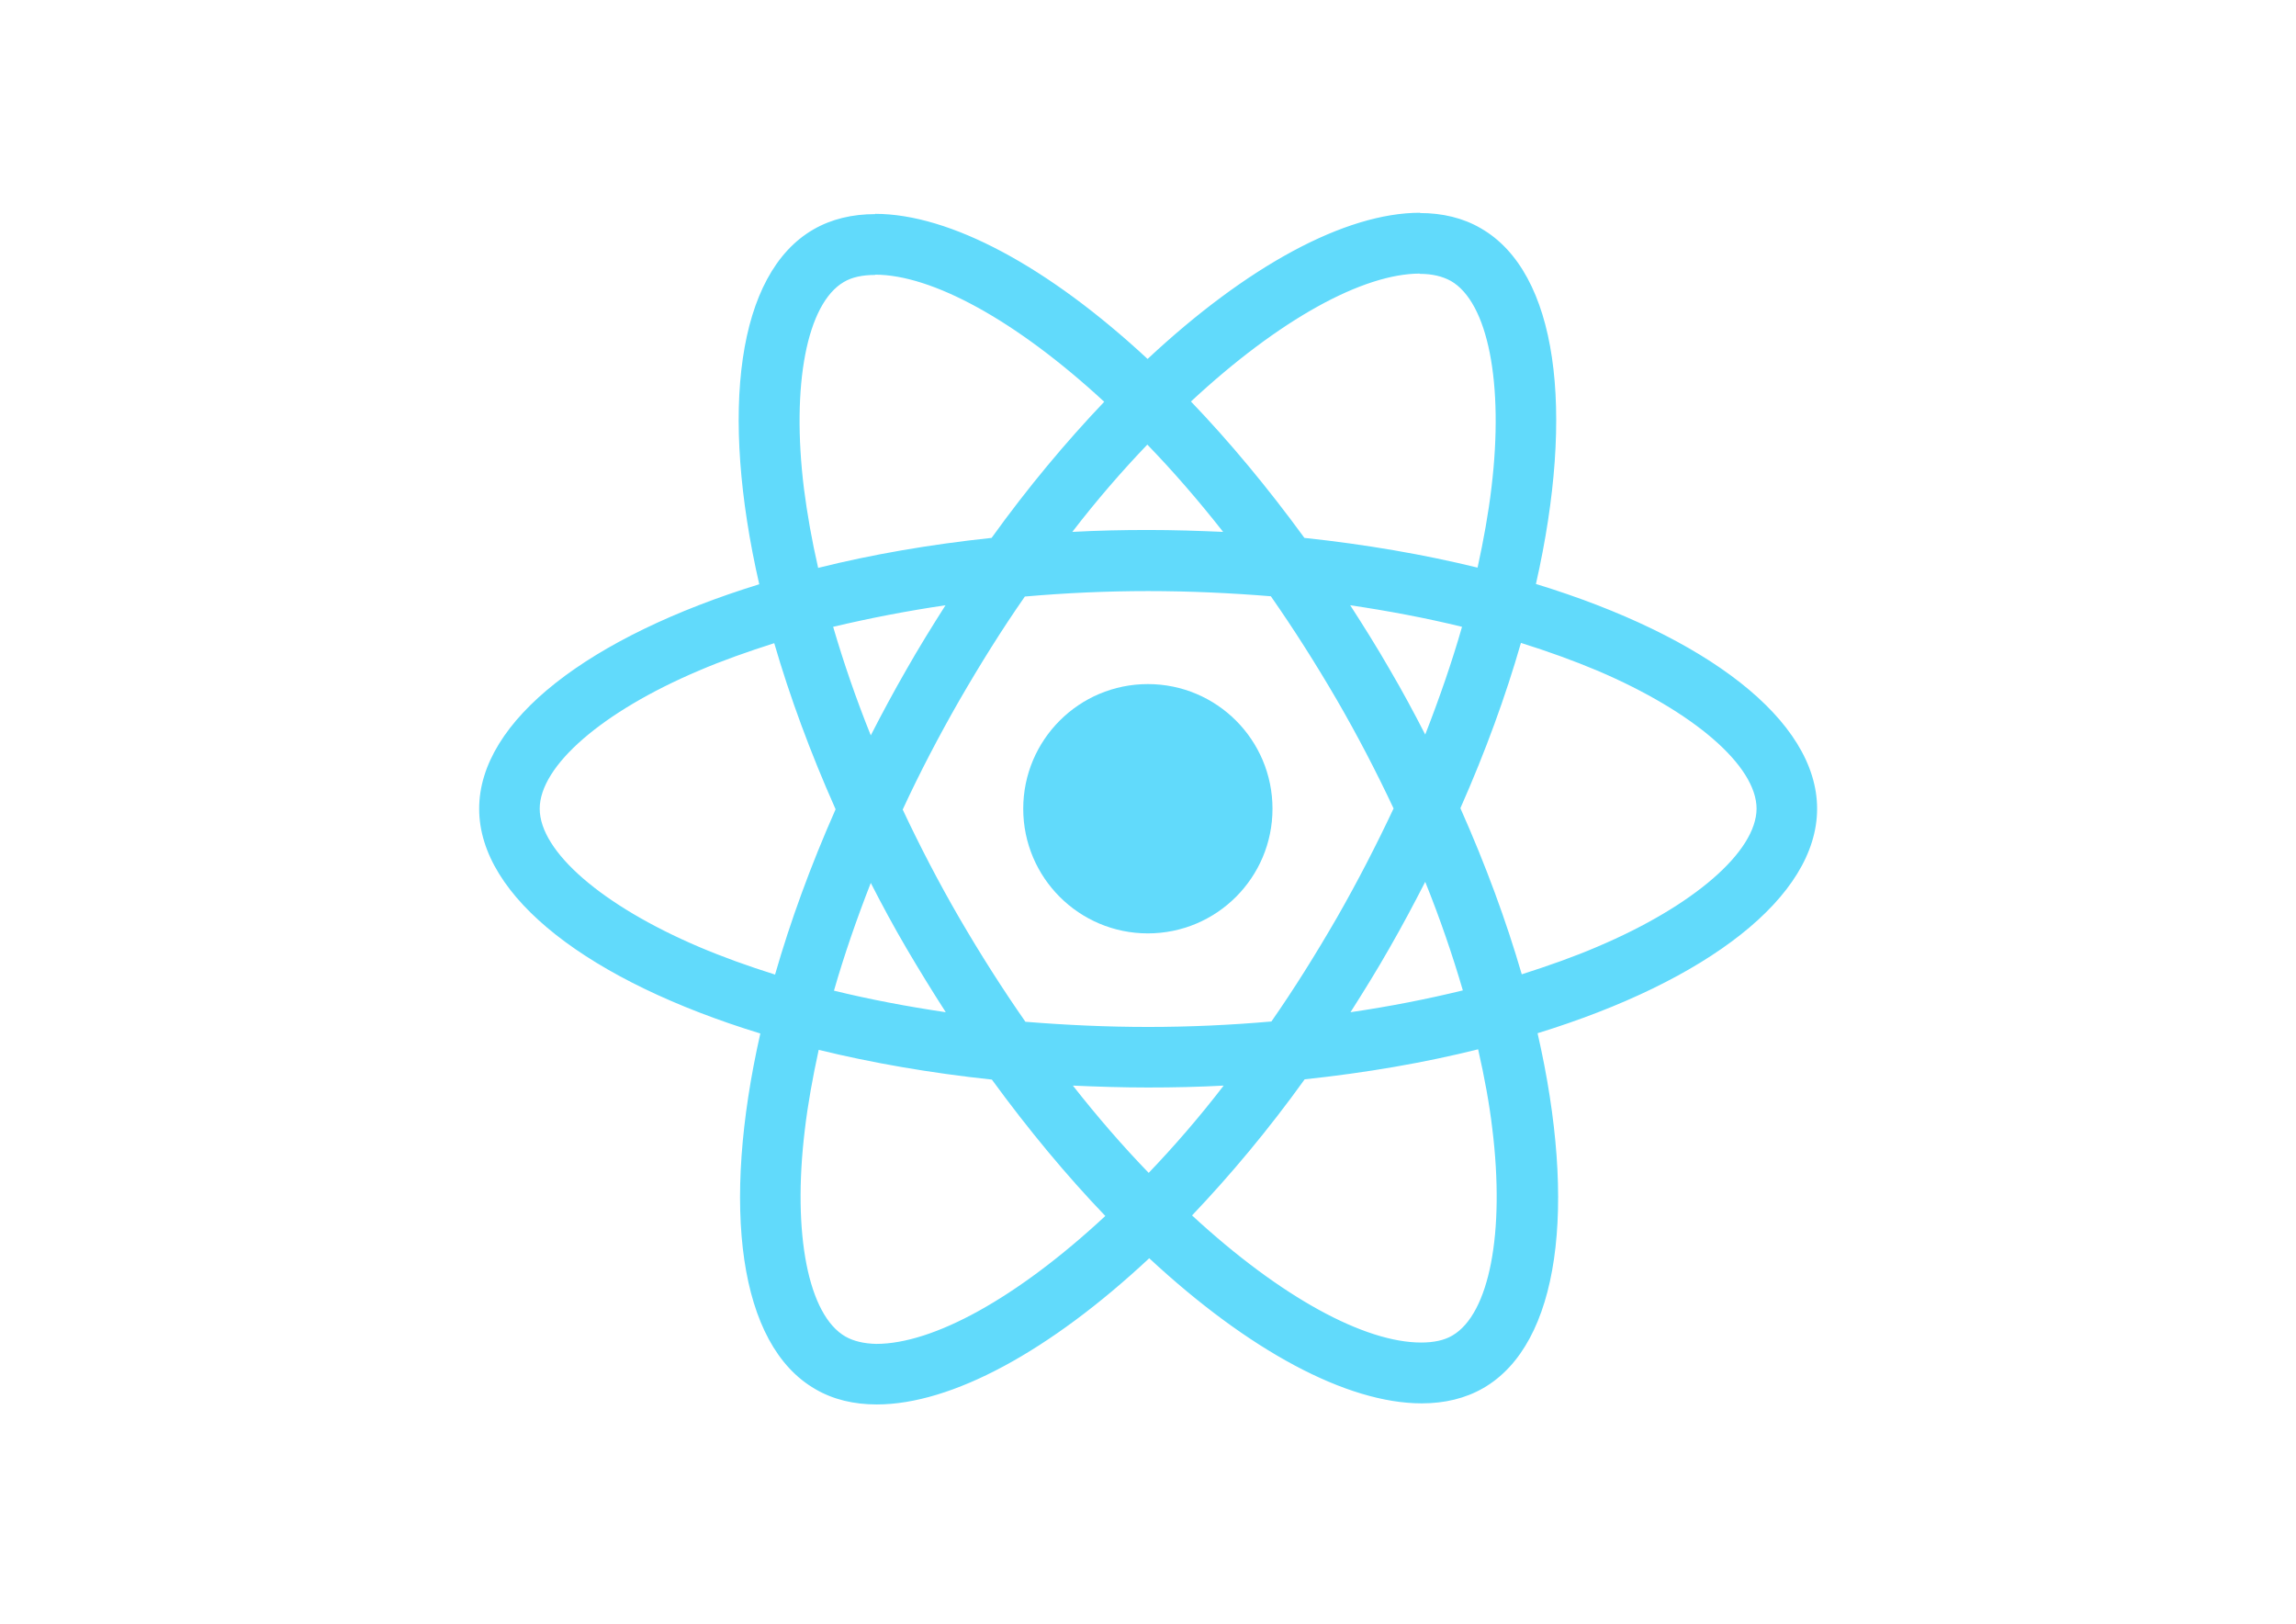
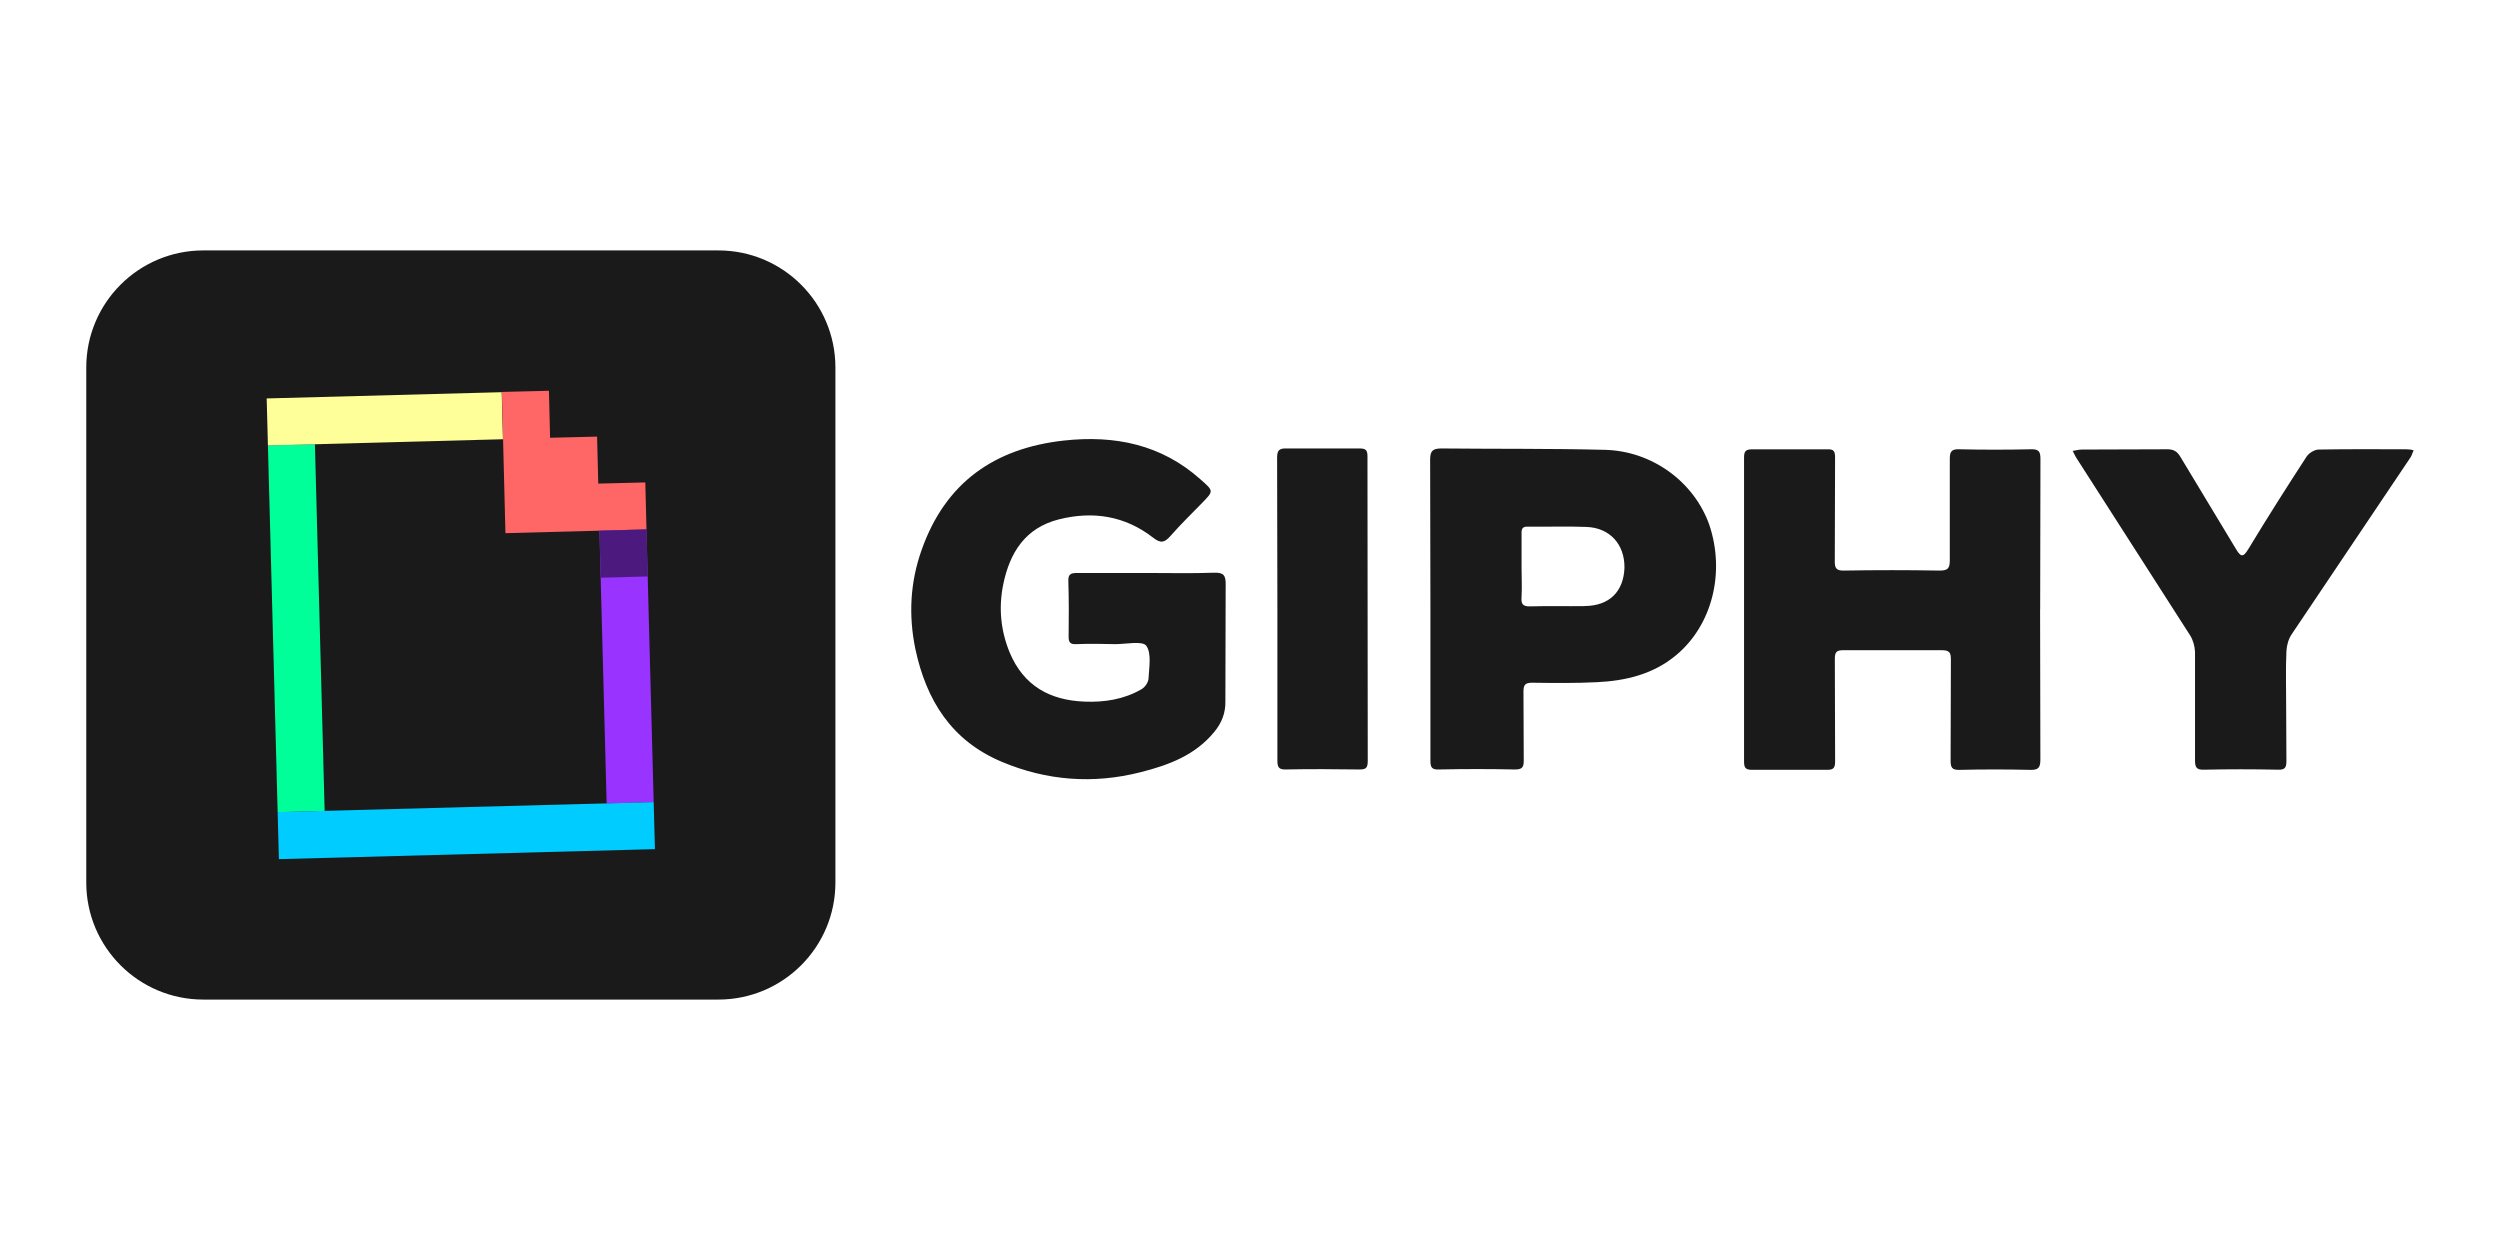
- <svg xmlns="http://www.w3.org/2000/svg" viewBox="0 0 841.9 595.3">
-   <g fill="#61DAFB">
-     <path d="M666.3 296.5c0-32.5-40.7-63.3-103.1-82.4 14.4-63.6 8-114.2-20.2-130.4-6.5-3.8-14.1-5.6-22.4-5.6v22.3c4.6 0 8.3.9 11.4 2.6 13.6 7.8 19.5 37.5 14.9 75.7-1.1 9.4-2.9 19.3-5.1 29.4-19.6-4.8-41-8.5-63.5-10.9-13.5-18.5-27.5-35.3-41.6-50 32.6-30.3 63.2-46.9 84-46.9V78c-27.5 0-63.5 19.6-99.9 53.6-36.4-33.8-72.4-53.2-99.9-53.2v22.3c20.7 0 51.4 16.5 84 46.6-14 14.7-28 31.4-41.3 49.9-22.6 2.4-44 6.1-63.6 11-2.3-10-4-19.7-5.2-29-4.7-38.2 1.1-67.9 14.6-75.8 3-1.8 6.9-2.6 11.5-2.6V78.5c-8.4 0-16 1.8-22.6 5.6-28.1 16.2-34.4 66.7-19.9 130.1-62.2 19.2-102.7 49.9-102.7 82.3 0 32.5 40.7 63.3 103.1 82.4-14.4 63.6-8 114.2 20.2 130.4 6.5 3.8 14.1 5.6 22.5 5.6 27.5 0 63.5-19.6 99.9-53.6 36.4 33.8 72.4 53.2 99.9 53.2 8.4 0 16-1.8 22.6-5.6 28.1-16.2 34.4-66.7 19.9-130.1 62-19.1 102.5-49.9 102.5-82.3zm-130.2-66.7c-3.7 12.9-8.3 26.2-13.5 39.5-4.1-8-8.4-16-13.1-24-4.6-8-9.5-15.8-14.4-23.4 14.2 2.1 27.9 4.7 41 7.9zm-45.8 106.5c-7.8 13.5-15.8 26.3-24.1 38.2-14.9 1.3-30 2-45.2 2-15.1 0-30.2-.7-45-1.9-8.3-11.9-16.4-24.6-24.2-38-7.6-13.1-14.5-26.4-20.8-39.8 6.2-13.4 13.2-26.8 20.7-39.9 7.8-13.5 15.8-26.3 24.1-38.2 14.9-1.3 30-2 45.2-2 15.1 0 30.2.7 45 1.9 8.3 11.9 16.4 24.6 24.2 38 7.6 13.1 14.5 26.4 20.8 39.8-6.3 13.4-13.2 26.8-20.7 39.9zm32.3-13c5.4 13.4 10 26.8 13.8 39.8-13.1 3.2-26.9 5.9-41.2 8 4.9-7.7 9.8-15.6 14.4-23.7 4.6-8 8.9-16.1 13-24.1zM421.2 430c-9.3-9.6-18.6-20.3-27.8-32 9 .4 18.2.7 27.5.7 9.4 0 18.7-.2 27.8-.7-9 11.7-18.3 22.4-27.5 32zm-74.4-58.9c-14.2-2.1-27.9-4.7-41-7.9 3.7-12.9 8.3-26.2 13.5-39.5 4.1 8 8.4 16 13.1 24 4.7 8 9.5 15.8 14.4 23.4zM420.7 163c9.3 9.6 18.6 20.3 27.8 32-9-.4-18.2-.7-27.5-.7-9.4 0-18.7.2-27.8.7 9-11.7 18.3-22.4 27.5-32zm-74 58.9c-4.9 7.7-9.8 15.6-14.4 23.7-4.6 8-8.9 16-13 24-5.4-13.4-10-26.8-13.8-39.8 13.1-3.1 26.9-5.8 41.2-7.9zm-90.5 125.2c-35.4-15.1-58.3-34.9-58.3-50.6 0-15.7 22.9-35.6 58.3-50.6 8.6-3.7 18-7 27.7-10.1 5.7 19.6 13.2 40 22.5 60.9-9.2 20.8-16.6 41.1-22.2 60.6-9.9-3.1-19.3-6.5-28-10.2zM310 490c-13.6-7.8-19.5-37.5-14.9-75.7 1.1-9.4 2.9-19.3 5.1-29.4 19.6 4.8 41 8.5 63.5 10.9 13.5 18.5 27.5 35.3 41.6 50-32.6 30.3-63.2 46.9-84 46.9-4.5-.1-8.3-1-11.3-2.7zm237.2-76.2c4.7 38.2-1.1 67.9-14.6 75.8-3 1.8-6.9 2.6-11.5 2.6-20.7 0-51.4-16.5-84-46.6 14-14.7 28-31.4 41.3-49.9 22.6-2.4 44-6.1 63.6-11 2.3 10.1 4.1 19.8 5.2 29.1zm38.5-66.7c-8.6 3.7-18 7-27.7 10.1-5.7-19.6-13.2-40-22.5-60.9 9.2-20.8 16.6-41.1 22.2-60.6 9.9 3.1 19.3 6.5 28.1 10.2 35.4 15.1 58.3 34.9 58.3 50.6-.1 15.7-23 35.6-58.4 50.6zM320.8 78.4z" />
-     <circle cx="420.9" cy="296.5" r="45.7" />
-     <path d="M520.5 78.1z" />
+ <svg xmlns="http://www.w3.org/2000/svg" width="120" height="60">
+   <g transform="matrix(.280932 0 0 .280932 66.15524 51.17942)">
+     <rect rx="20" height="128" width="128" x="-220.746" y="-139.39" fill="#1a1a1a" />
+     <path d="M-189.707-106.067l8.027-.213 1.663 62.658-8.027.213z" fill="#0f9" />
+     <path d="M-133.07-91.5l8.037-.213 1.236 46.594-8.037.213z" fill="#93f" />
+     <path d="M-188.045-43.424l64.247-1.705.213 8.037-64.247 1.705z" fill="#0cf" />
+     <path d="M-189.92-114.1l40.156-1.066.213 8.037-40.156 1.066z" fill="#ff9" />
+     <path d="M-149.126-91.08l24.1-.64-.2-8.03-8.04.2-.2-8.03-8.03.2-.2-8.03-8.04.2z" fill="#f66" />
+     <path d="M-133.06-91.506l8.037-.213.213 8.037-8.037.213z" fill="#4c197f" />
+     <path d="M-26.06-82.268c0-1.543-.28-2.104-1.964-2.057-3.834.14-7.622.047-11.456.047h-12.017c-1.03 0-1.496.234-1.45 1.356.094 3.18.094 6.36.047 9.54 0 .982.28 1.3 1.3 1.263 2.244-.094 4.442-.047 6.687 0 1.824 0 4.63-.608 5.284.28.935 1.3.468 3.74.374 5.658-.047.608-.608 1.45-1.216 1.777-2.993 1.73-6.313 2.244-9.726 2.104-5.94-.234-10.38-2.712-12.766-8.37-1.543-3.74-1.917-7.622-1.122-11.597 1.122-5.518 3.788-9.726 9.54-11.176 5.798-1.45 11.27-.608 16.085 3.133 1.356 1.075 2 .795 2.993-.327 1.683-1.917 3.507-3.694 5.284-5.518 2.104-2.15 2.104-2.104-.187-4.115-6.687-5.985-14.683-7.575-23.287-6.64-11.877 1.3-20.294 7.154-24.362 18.704-1.964 5.518-2.244 11.176-1.075 16.88 1.87 8.8 6.172 15.7 14.776 19.312 7.67 3.226 15.618 3.834 23.707 1.777 4.816-1.216 9.352-2.9 12.625-6.92 1.263-1.543 1.917-3.226 1.87-5.237l.047-19.873zm139.158 4.208l.047-25.625c0-1.263-.187-1.777-1.637-1.73a266.1 266.1 0 0 1-12.25 0c-1.263-.047-1.6.374-1.6 1.6v17.395c0 1.496-.468 1.73-1.824 1.73a469.23 469.23 0 0 0-16.226 0c-1.403.047-1.637-.468-1.6-1.73l.047-17.582c0-1.03-.187-1.45-1.3-1.403H63.953c-1.03 0-1.45.187-1.45 1.356v51.997c0 1.075.28 1.403 1.356 1.403h12.8c1.3.047 1.403-.514 1.403-1.543l-.047-17.395c0-1.17.28-1.496 1.45-1.496H96.3c1.356 0 1.543.468 1.543 1.637l-.047 17.208c0 1.216.234 1.637 1.543 1.6 4.02-.094 8.043-.094 12.017 0 1.45.047 1.777-.374 1.777-1.777l-.047-25.625zm-74.395-27.26c-9.305-.234-18.6-.14-27.87-.234-1.496 0-1.964.374-1.964 1.917l.047 25.578v25.812c0 1.122.187 1.6 1.45 1.543a299.68 299.68 0 0 1 13 0c1.216 0 1.496-.374 1.496-1.496l-.047-11.83c0-1.17.327-1.496 1.496-1.496 3.694.047 7.388.094 11.082-.094 4.9-.234 9.586-1.356 13.467-4.582 6.172-5.097 8.464-14.122 5.705-22.305-2.572-7.295-9.726-12.625-17.862-12.812zm-3.367 26.7c-3.133.047-6.22-.047-9.352.047-1.3.047-1.6-.42-1.496-1.6.094-1.73 0-3.413 0-5.144v-5.705c-.047-.935.28-1.216 1.17-1.17 3.32.047 6.593-.094 9.913.047 4.02.14 6.546 2.993 6.5 6.967-.14 4.068-2.572 6.5-6.733 6.546zm140.28-26.794c-4.957 0-9.913-.047-14.916.047-.7 0-1.637.56-2.057 1.17-3.413 5.237-6.733 10.474-9.96 15.805-.982 1.637-1.356 1.3-2.198-.094l-9.446-15.665c-.56-.935-1.17-1.263-2.244-1.263l-14.542.047c-.514 0-1.075.14-1.6.234.234.42.42.888.7 1.3l19.36 30.207c.514.795.795 1.87.842 2.806v18.517c0 1.17.187 1.683 1.543 1.637 4.208-.094 8.417-.094 12.625 0 1.263.047 1.45-.42 1.45-1.543l-.047-9.54c0-3.04-.094-6.126.047-9.165.047-1.03.374-2.15.935-2.946l20.2-30.067c.28-.374.374-.842.608-1.3-.42-.14-.842-.187-1.3-.187zM-1.838-104.2c0-1.122-.327-1.356-1.403-1.356h-12.4c-1.403-.047-1.637.42-1.637 1.683l.047 25.578v25.952c0 1.17.14 1.683 1.496 1.637 4.115-.094 8.277-.047 12.4 0 1.075 0 1.543-.094 1.543-1.403l-.047-52.1z" fill="#1a1a1a" />
  </g>
</svg>
